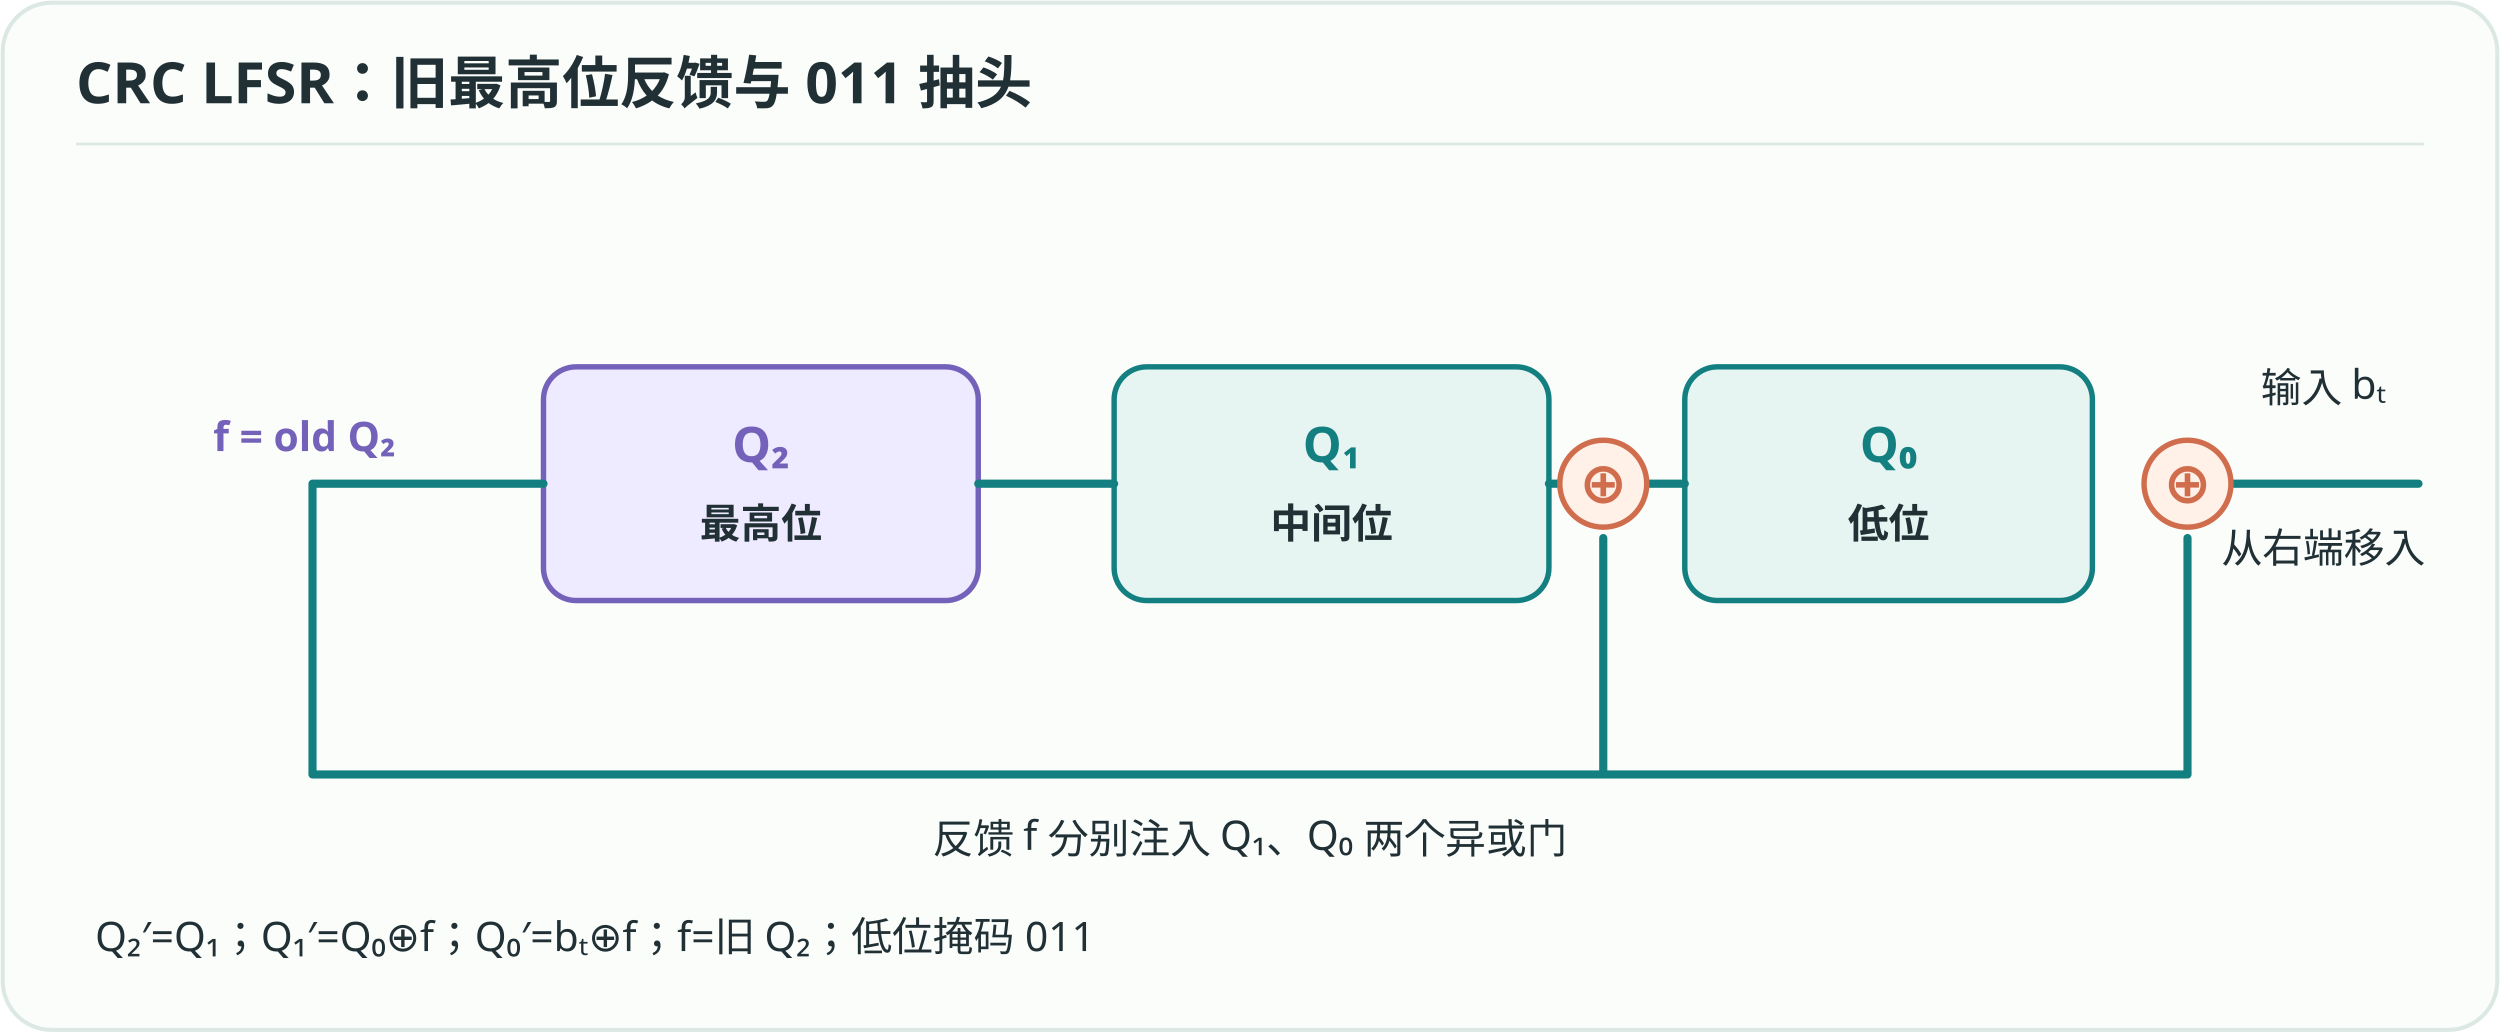
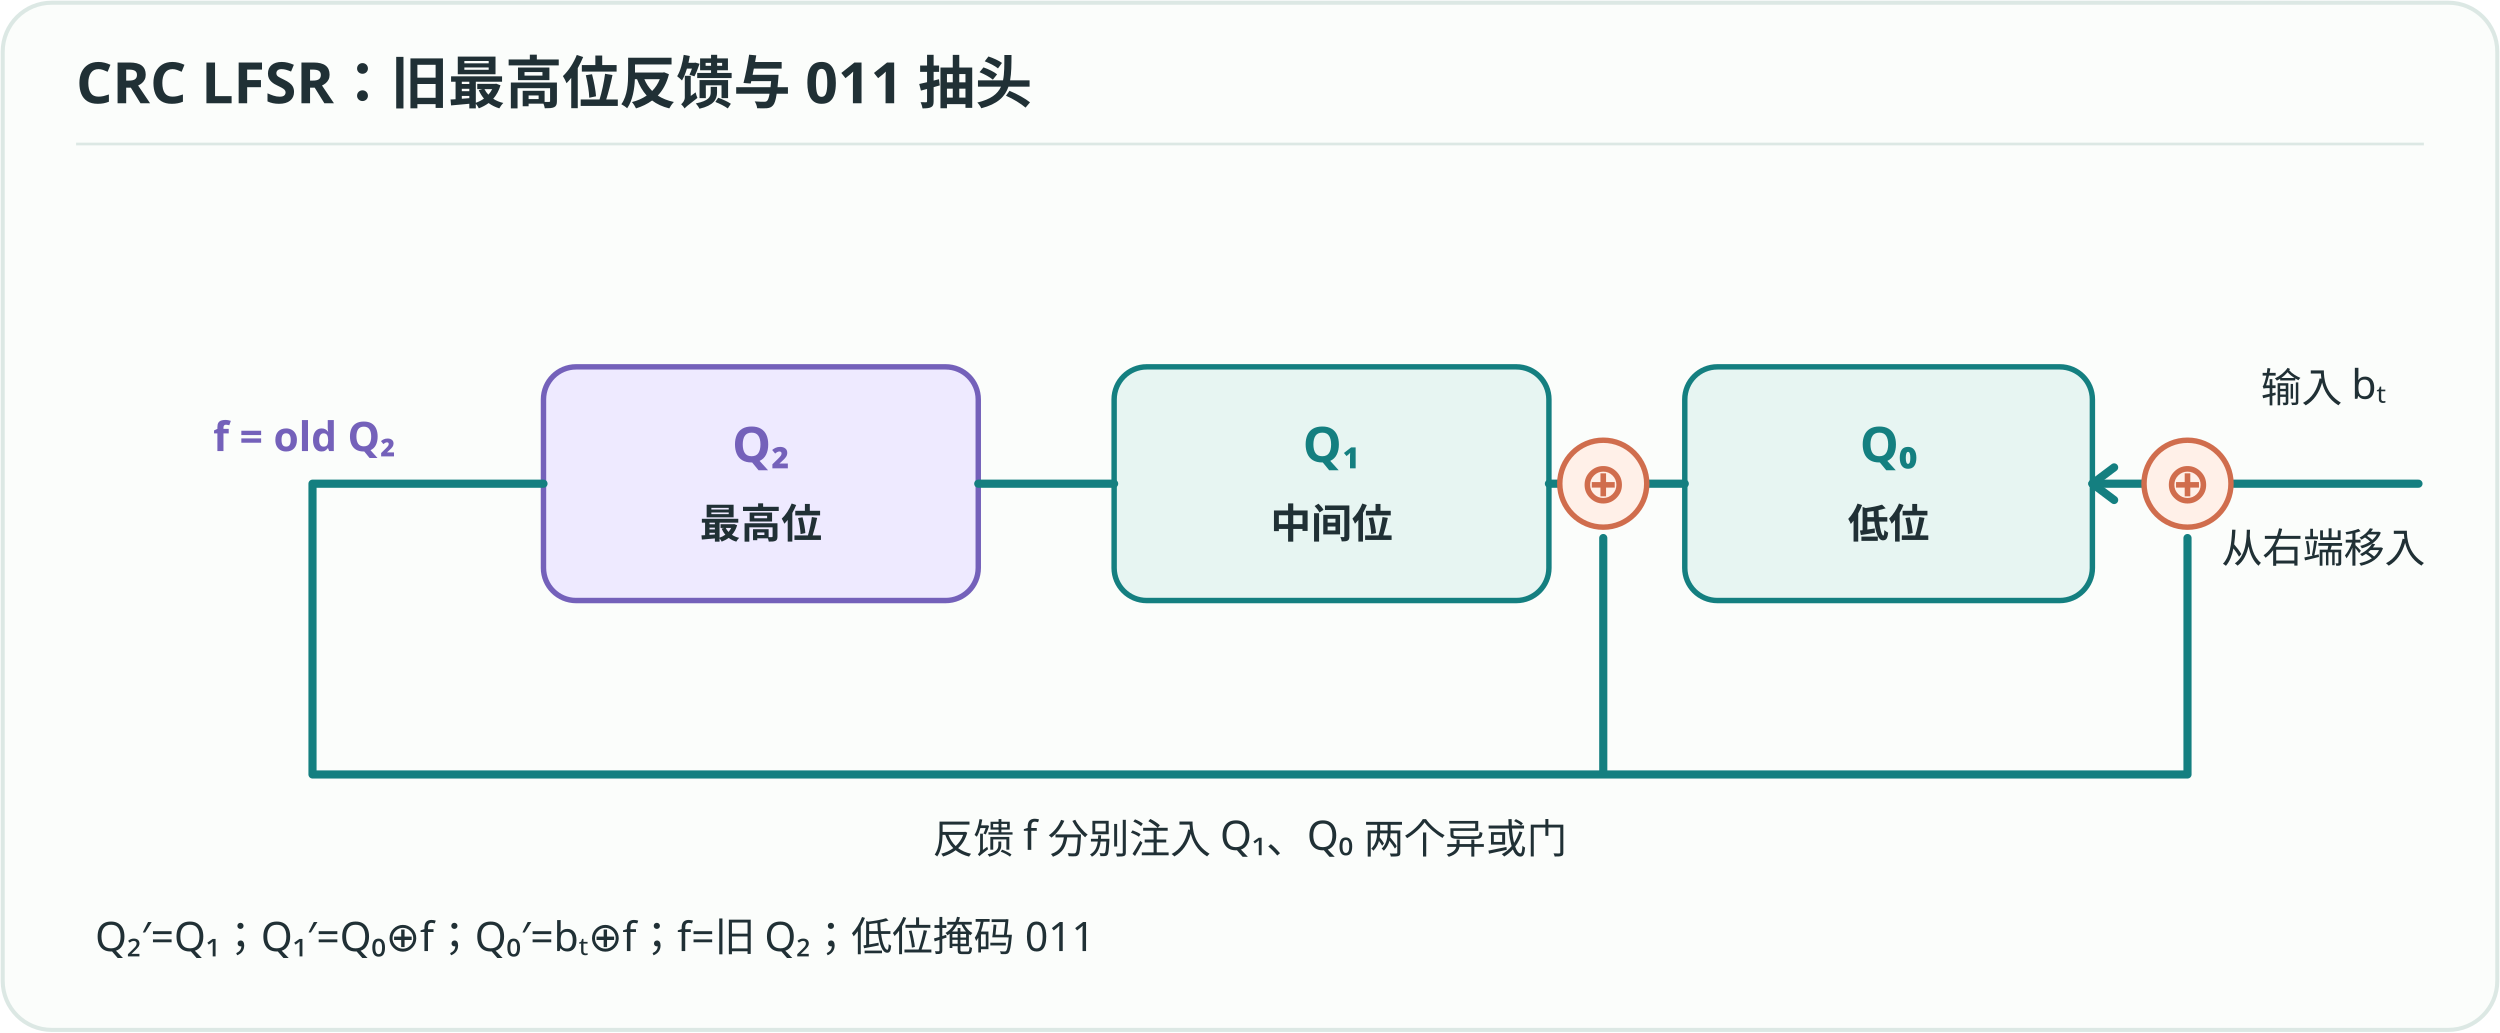
<svg xmlns="http://www.w3.org/2000/svg" role="img" aria-labelledby="lfsr16-title lfsr16-desc" viewBox="0 0 920 380">
  <rect x="1" y="1" width="918" height="378" rx="18" fill="#fbfdfb" stroke="#dce8e4" stroke-width="1.5" />
  <text x="28" y="38" fill="#203035" font-size="21" font-weight="750" font-family="system-ui,sans-serif">CRC LFSR：旧最高位反馈与 011 抽头</text>
  <path d="M28 53H892" stroke="#dce8e4" />
  <g font-family="system-ui,sans-serif" font-weight="700" text-anchor="middle">
    <rect x="200" y="135" width="160" height="86" rx="12" fill="#eeeaff" stroke="#7461ba" stroke-width="2" />
    <rect x="410" y="135" width="160" height="86" rx="12" fill="#e7f5f2" stroke="#147f80" stroke-width="2" />
    <rect x="620" y="135" width="150" height="86" rx="12" fill="#e7f5f2" stroke="#147f80" stroke-width="2" />
    <text x="280" y="170" fill="#7461ba" font-size="18">Q₂</text>
    <text x="280" y="198" fill="#203035" font-size="15">最高位</text>
    <text x="490" y="170" fill="#147f80" font-size="18">Q₁</text>
    <text x="490" y="198" fill="#203035" font-size="15">中间位</text>
    <text x="695" y="170" fill="#147f80" font-size="18">Q₀</text>
    <text x="695" y="198" fill="#203035" font-size="15">低位</text>
  </g>
  <g fill="none" stroke="#147f80" stroke-width="3" stroke-linecap="round" stroke-linejoin="round">
    <path d="M620 178H606m-32 0H570" />
    <path d="M410 178H360" />
    <path d="M200 178H115V285H590V198M590 285H805V198" />
    <path d="M890 178H822" />
+     <path d="M789 178H770" />
+     <path d="M778 172L770 178L778 184" />
  </g>
  <g fill="#fff0e8" stroke="#d06d4d" stroke-width="2">
    <circle cx="590" cy="178" r="16" />
    <circle cx="805" cy="178" r="16" />
  </g>
  <g fill="#d06d4d" font-family="system-ui,sans-serif" font-weight="750" text-anchor="middle" font-size="21">
    <text x="590" y="185">⊕</text>
    <text x="805" y="185">⊕</text>
  </g>
  <g fill="#203035" font-family="system-ui,sans-serif" font-size="15">
    <text x="855" y="148" text-anchor="middle">输入 bₜ</text>
    <text x="855" y="207" text-anchor="middle">从右端移入</text>
    <text x="112" y="166" text-anchor="middle" fill="#7461ba" font-weight="700">f = old Q₂</text>
    <text x="460" y="314" text-anchor="middle">反馈 f 分别注入 Q₁、Q₀ 两个异或门</text>
    <text x="35" y="350">Q₂′=Q₁；Q₁′=Q₀⊕f；Q₀′=bₜ⊕f；f=旧 Q₂；低位掩码 011</text>
  </g>
</svg>
